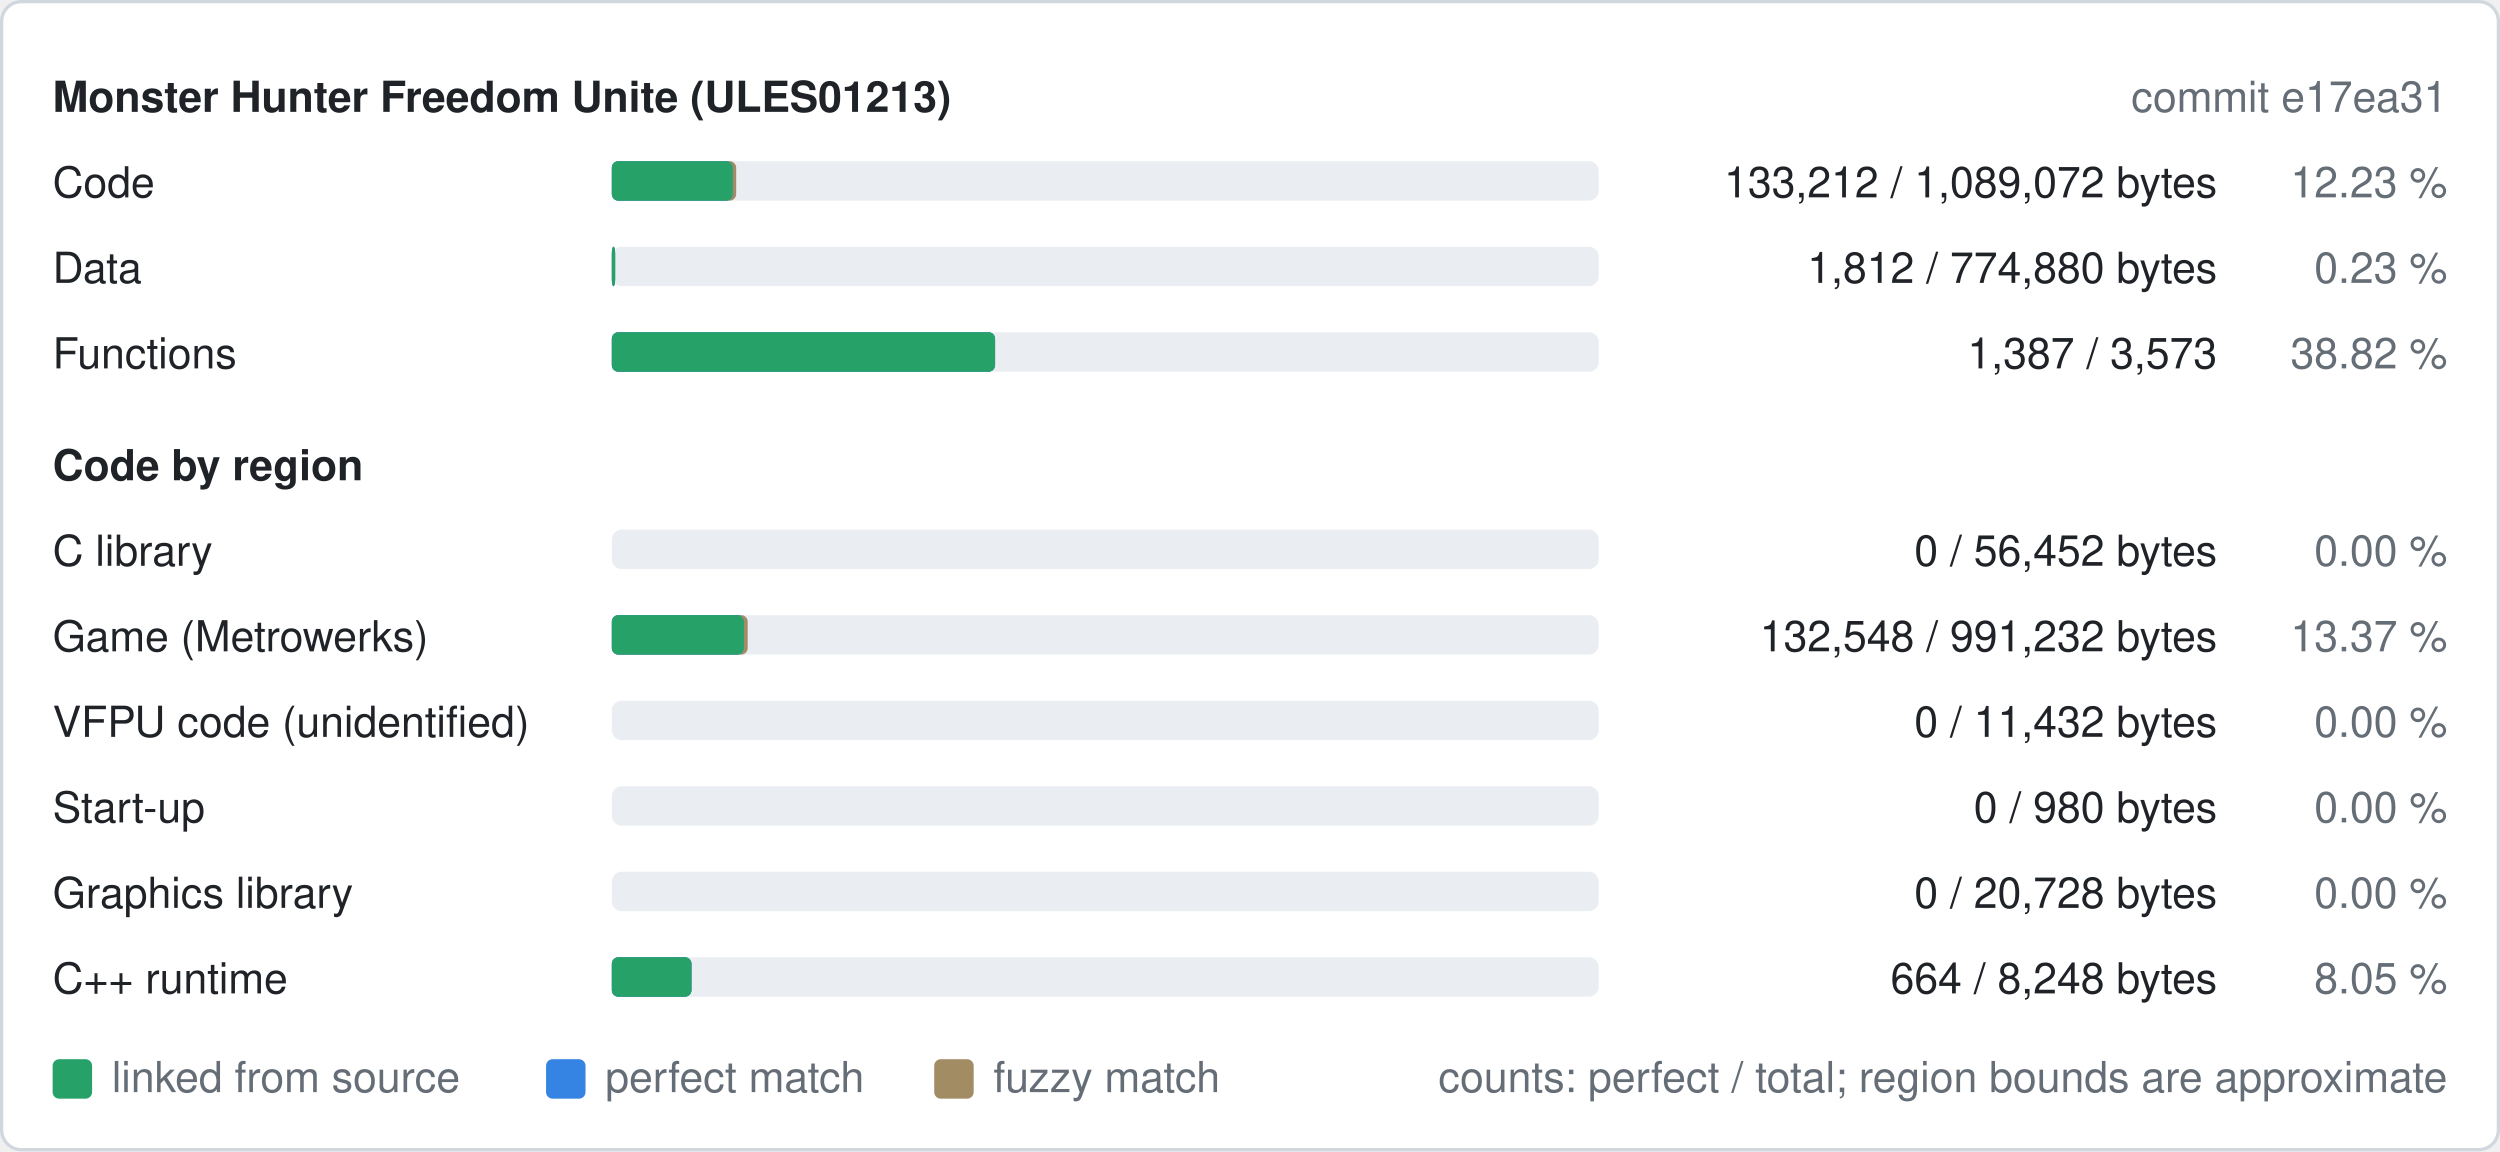
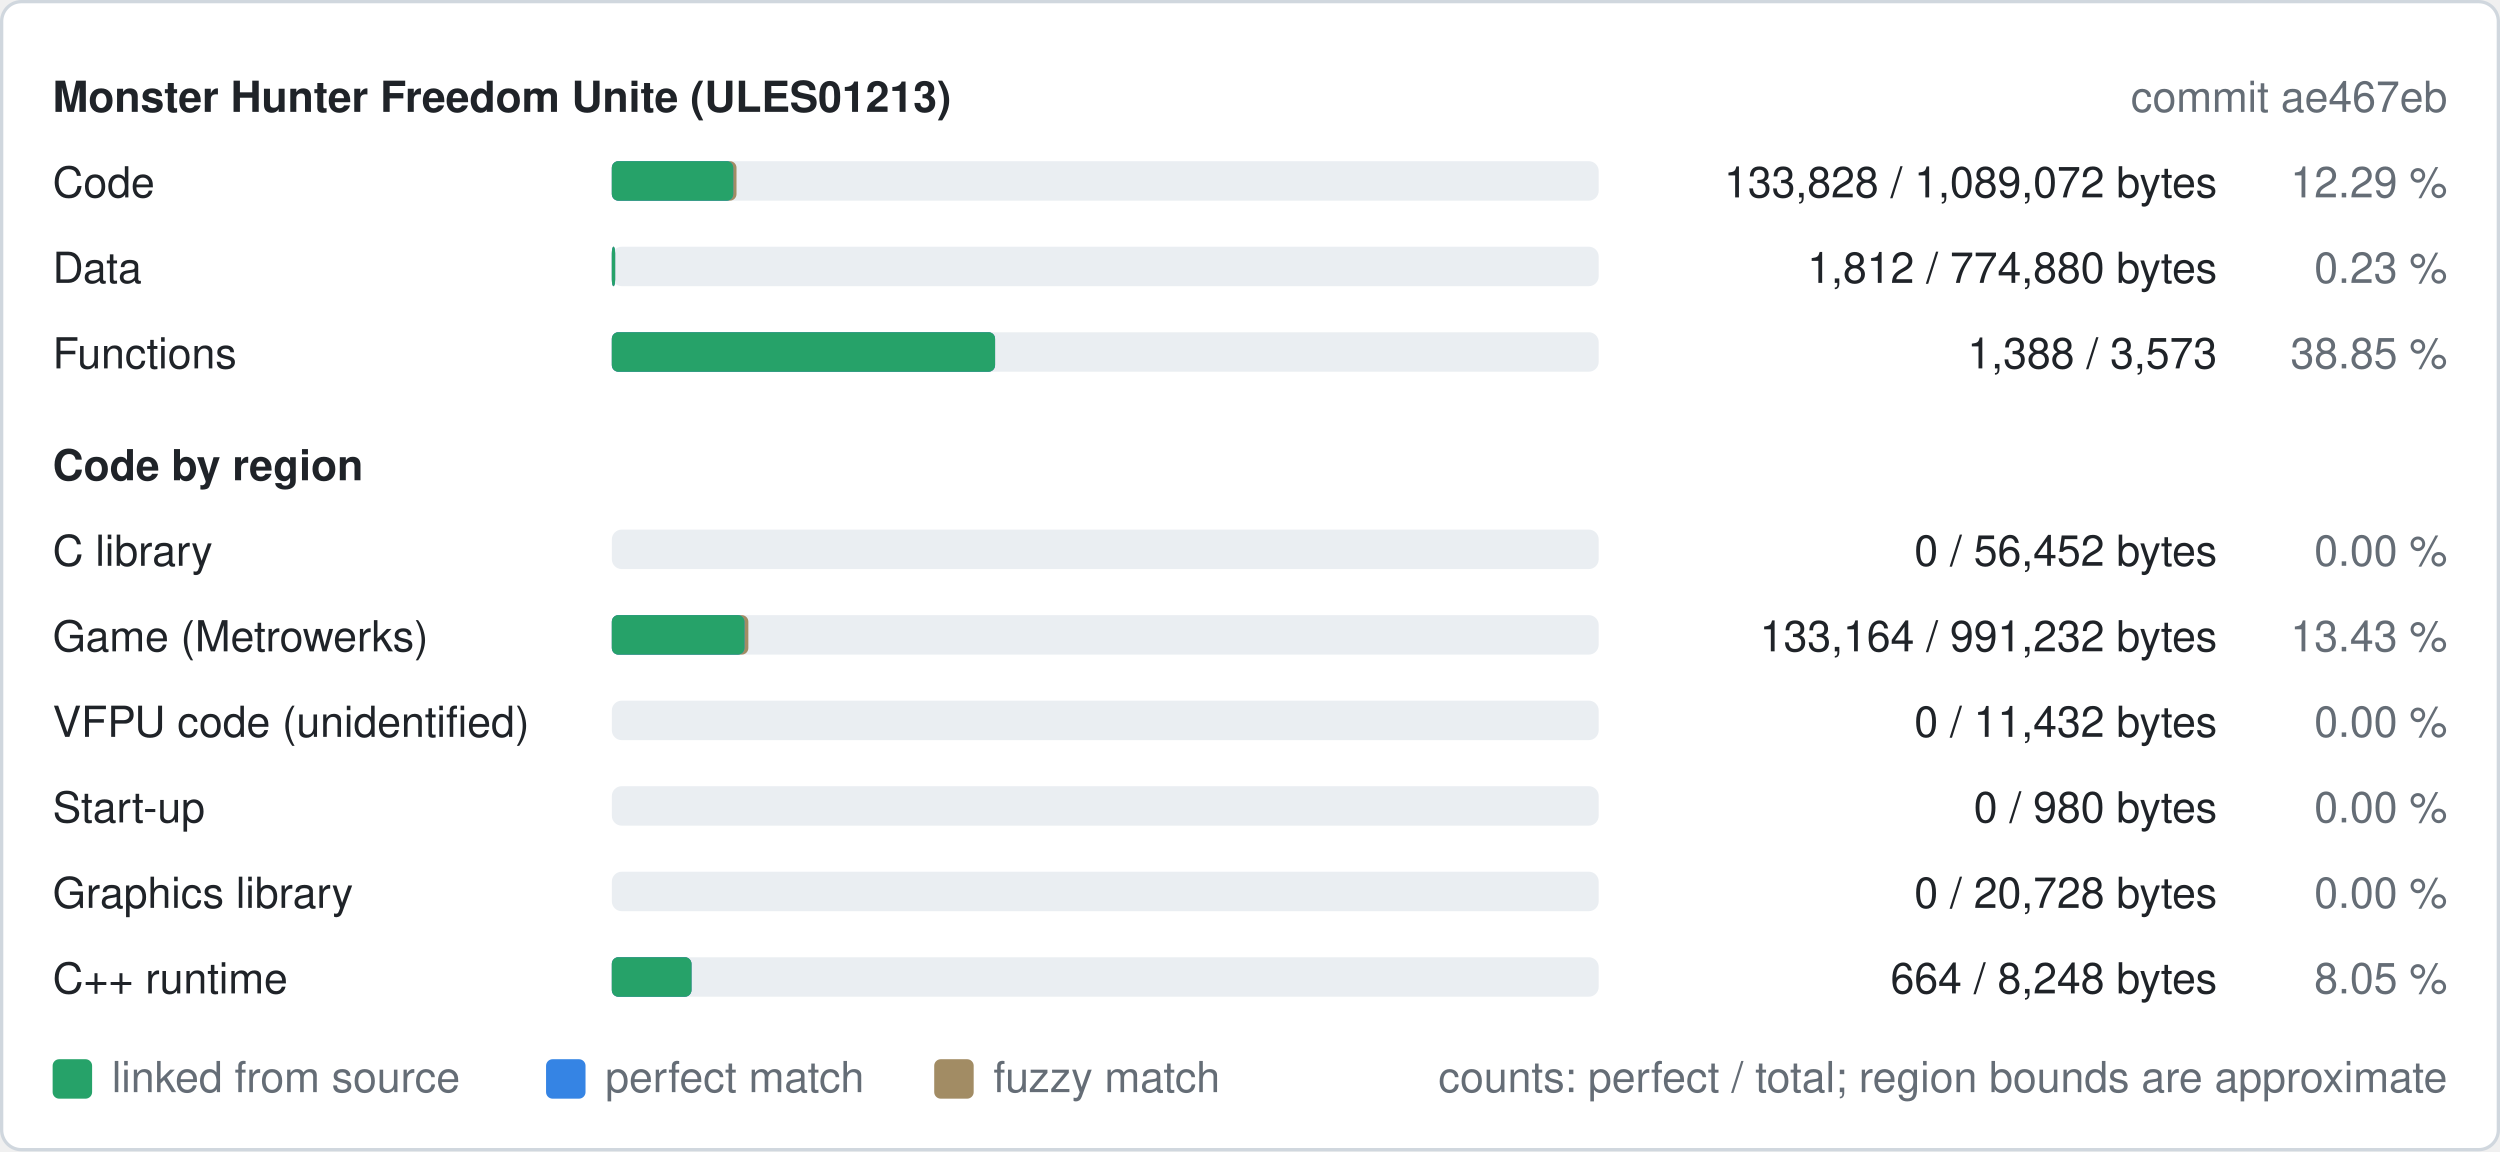
<svg xmlns="http://www.w3.org/2000/svg" width="760" height="350" viewBox="0 0 760 350" role="img" aria-label="Decompilation progress of ULES01213">
  <style>
text{font-family:-apple-system,BlinkMacSystemFont,"Segoe UI",Helvetica,Arial,sans-serif;font-size:13px}
.b{font-weight:600}
.bg{fill:#ffffff;stroke:#d0d7de}.t{fill:#1f2328}.m{fill:#656d76}.track{fill:#eaeef2}.fuzzy{fill:#a28c64}.perfect{fill:#3584e4}.linked{fill:#26a269}
@media (prefers-color-scheme: dark){.bg{fill:#0d1117;stroke:#30363d}.t{fill:#e6edf3}.m{fill:#8d96a0}.track{fill:#21262d}.fuzzy{fill:#a28c64}.perfect{fill:#3584e4}.linked{fill:#2ec27e}}
</style>
  <rect class="bg" x="0.5" y="0.5" width="759" height="349" rx="6" />
  <text class="t b" x="16" y="34">Monster Hunter Freedom Unite (ULES01213)</text>
-   <text class="m" x="744" y="34" text-anchor="end">commit e17ea31</text>
+   <text class="m" x="744" y="34" text-anchor="end">commit ae467eb</text>
  <text class="t" x="16" y="60">Code</text>
  <rect class="track" x="186" y="49" width="300" height="12" rx="3" />
-   <rect class="fuzzy" x="186" y="49" width="37.8" height="12" rx="2" />
-   <rect class="perfect" x="186" y="49" width="36.7" height="12" rx="2" />
-   <rect class="linked" x="186" y="49" width="36.7" height="12" rx="2" />
-   <text class="t" x="674" y="60" text-anchor="end">133,212 / 1,089,072 bytes</text>
-   <text class="m" x="744" y="60" text-anchor="end">12.23 %</text>
+   <rect class="fuzzy" x="186" y="49" width="37.9" height="12" rx="2" />
+   <rect class="perfect" x="186" y="49" width="36.9" height="12" rx="2" />
+   <rect class="linked" x="186" y="49" width="36.9" height="12" rx="2" />
+   <text class="t" x="674" y="60" text-anchor="end">133,828 / 1,089,072 bytes</text>
+   <text class="m" x="744" y="60" text-anchor="end">12.29 %</text>
  <text class="t" x="16" y="86">Data</text>
  <rect class="track" x="186" y="75" width="300" height="12" rx="3" />
  <rect class="fuzzy" x="186" y="75" width="1.0" height="12" rx="2" />
  <rect class="perfect" x="186" y="75" width="1.0" height="12" rx="2" />
  <rect class="linked" x="186" y="75" width="1.0" height="12" rx="2" />
  <text class="t" x="674" y="86" text-anchor="end">1,812 / 774,880 bytes</text>
  <text class="m" x="744" y="86" text-anchor="end">0.23 %</text>
  <text class="t" x="16" y="112">Functions</text>
  <rect class="track" x="186" y="101" width="300" height="12" rx="3" />
  <rect class="fuzzy" x="186" y="101" width="116.5" height="12" rx="2" />
  <rect class="perfect" x="186" y="101" width="116.5" height="12" rx="2" />
  <rect class="linked" x="186" y="101" width="116.5" height="12" rx="2" />
-   <text class="t" x="674" y="112" text-anchor="end">1,387 / 3,573</text>
-   <text class="m" x="744" y="112" text-anchor="end">38.82 %</text>
+   <text class="t" x="674" y="112" text-anchor="end">1,388 / 3,573</text>
+   <text class="m" x="744" y="112" text-anchor="end">38.85 %</text>
  <text class="t b" x="16" y="146">Code by region</text>
  <text class="t" x="16" y="172">C library</text>
  <rect class="track" x="186" y="161" width="300" height="12" rx="3" />
  <text class="t" x="674" y="172" text-anchor="end">0 / 56,452 bytes</text>
  <text class="m" x="744" y="172" text-anchor="end">0.00 %</text>
  <text class="t" x="16" y="198">Game (Metrowerks)</text>
  <rect class="track" x="186" y="187" width="300" height="12" rx="3" />
-   <rect class="fuzzy" x="186" y="187" width="41.3" height="12" rx="2" />
-   <rect class="perfect" x="186" y="187" width="40.1" height="12" rx="2" />
-   <rect class="linked" x="186" y="187" width="40.1" height="12" rx="2" />
-   <text class="t" x="674" y="198" text-anchor="end">132,548 / 991,232 bytes</text>
-   <text class="m" x="744" y="198" text-anchor="end">13.37 %</text>
+   <rect class="fuzzy" x="186" y="187" width="41.5" height="12" rx="2" />
+   <rect class="perfect" x="186" y="187" width="40.3" height="12" rx="2" />
+   <rect class="linked" x="186" y="187" width="40.3" height="12" rx="2" />
+   <text class="t" x="674" y="198" text-anchor="end">133,164 / 991,232 bytes</text>
+   <text class="m" x="744" y="198" text-anchor="end">13.43 %</text>
  <text class="t" x="16" y="224">VFPU code (unidentified)</text>
  <rect class="track" x="186" y="213" width="300" height="12" rx="3" />
  <text class="t" x="674" y="224" text-anchor="end">0 / 11,432 bytes</text>
  <text class="m" x="744" y="224" text-anchor="end">0.00 %</text>
  <text class="t" x="16" y="250">Start-up</text>
  <rect class="track" x="186" y="239" width="300" height="12" rx="3" />
  <text class="t" x="674" y="250" text-anchor="end">0 / 980 bytes</text>
  <text class="m" x="744" y="250" text-anchor="end">0.00 %</text>
  <text class="t" x="16" y="276">Graphics library</text>
  <rect class="track" x="186" y="265" width="300" height="12" rx="3" />
  <text class="t" x="674" y="276" text-anchor="end">0 / 20,728 bytes</text>
  <text class="m" x="744" y="276" text-anchor="end">0.00 %</text>
  <text class="t" x="16" y="302">C++ runtime</text>
  <rect class="track" x="186" y="291" width="300" height="12" rx="3" />
  <rect class="fuzzy" x="186" y="291" width="24.2" height="12" rx="2" />
  <rect class="perfect" x="186" y="291" width="24.2" height="12" rx="2" />
  <rect class="linked" x="186" y="291" width="24.2" height="12" rx="2" />
  <text class="t" x="674" y="302" text-anchor="end">664 / 8,248 bytes</text>
  <text class="m" x="744" y="302" text-anchor="end">8.05 %</text>
  <rect class="linked" x="16" y="322" width="12" height="12" rx="2" />
  <text class="m" x="34" y="332">linked from source</text>
  <rect class="perfect" x="166" y="322" width="12" height="12" rx="2" />
  <text class="m" x="184" y="332">perfect match</text>
  <rect class="fuzzy" x="284" y="322" width="12" height="12" rx="2" />
  <text class="m" x="302" y="332">fuzzy match</text>
  <text class="m" x="744" y="332" text-anchor="end">counts: perfect / total; region bounds are approximate</text>
</svg>
